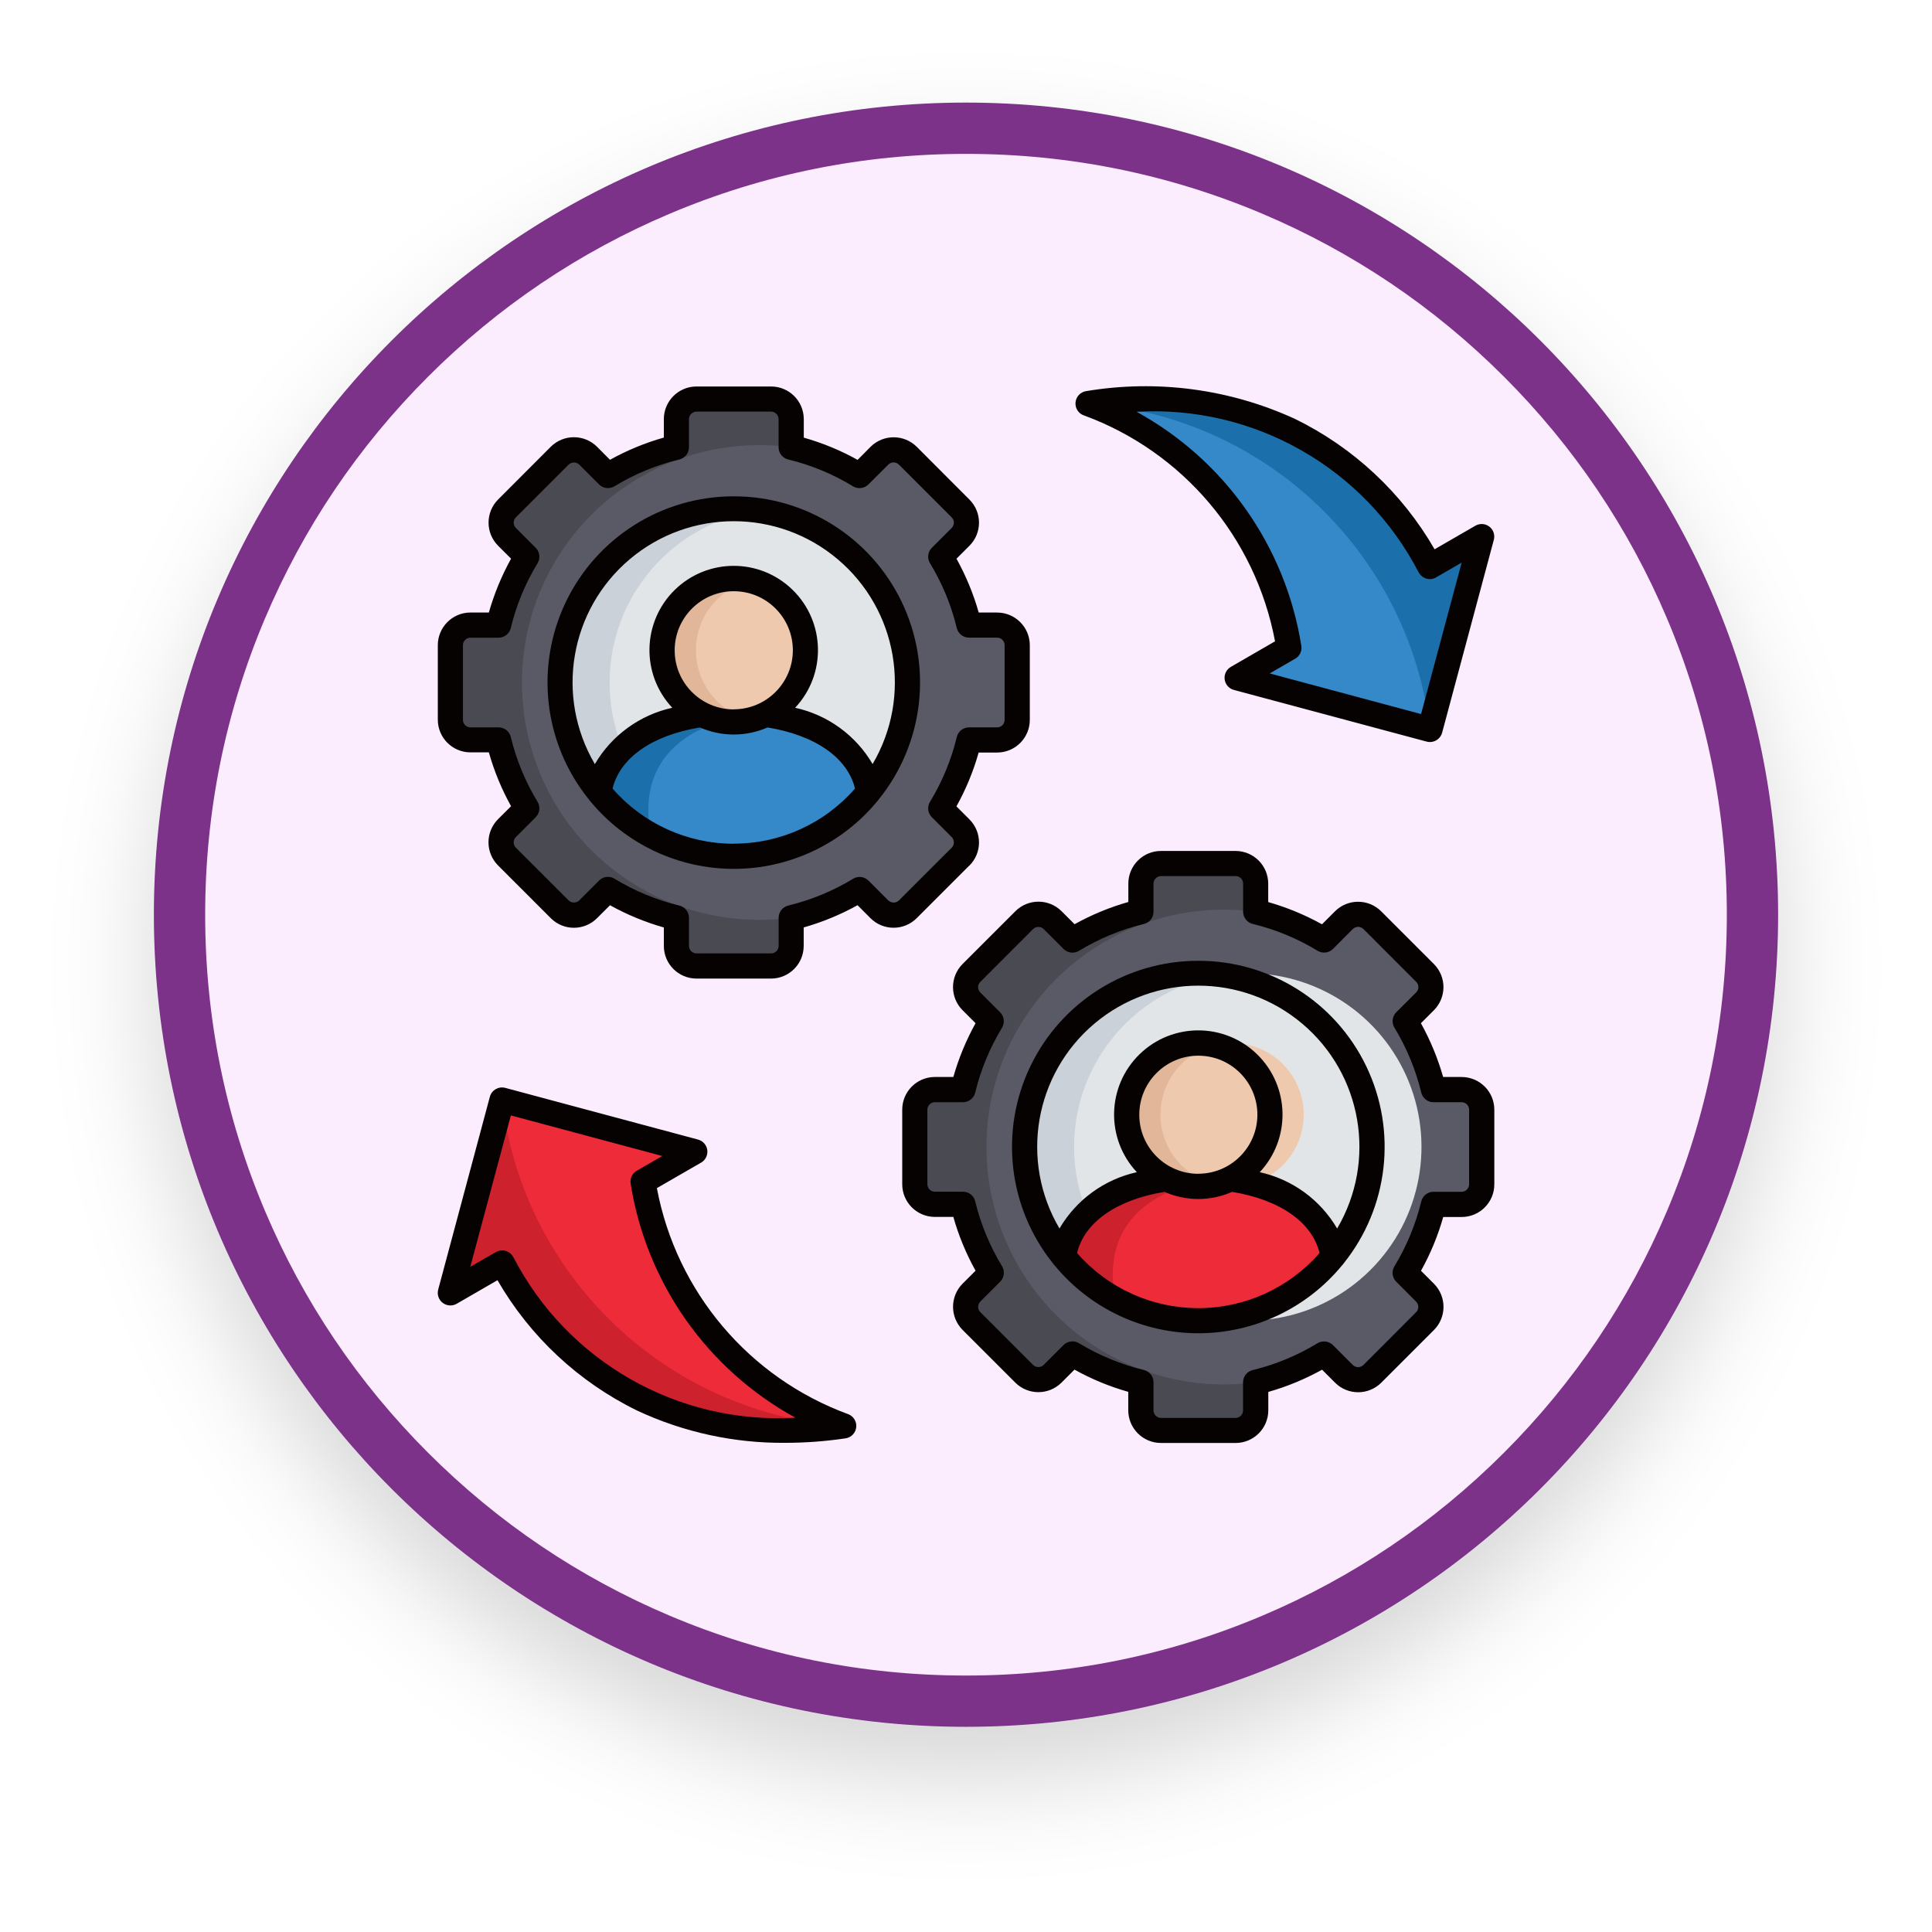
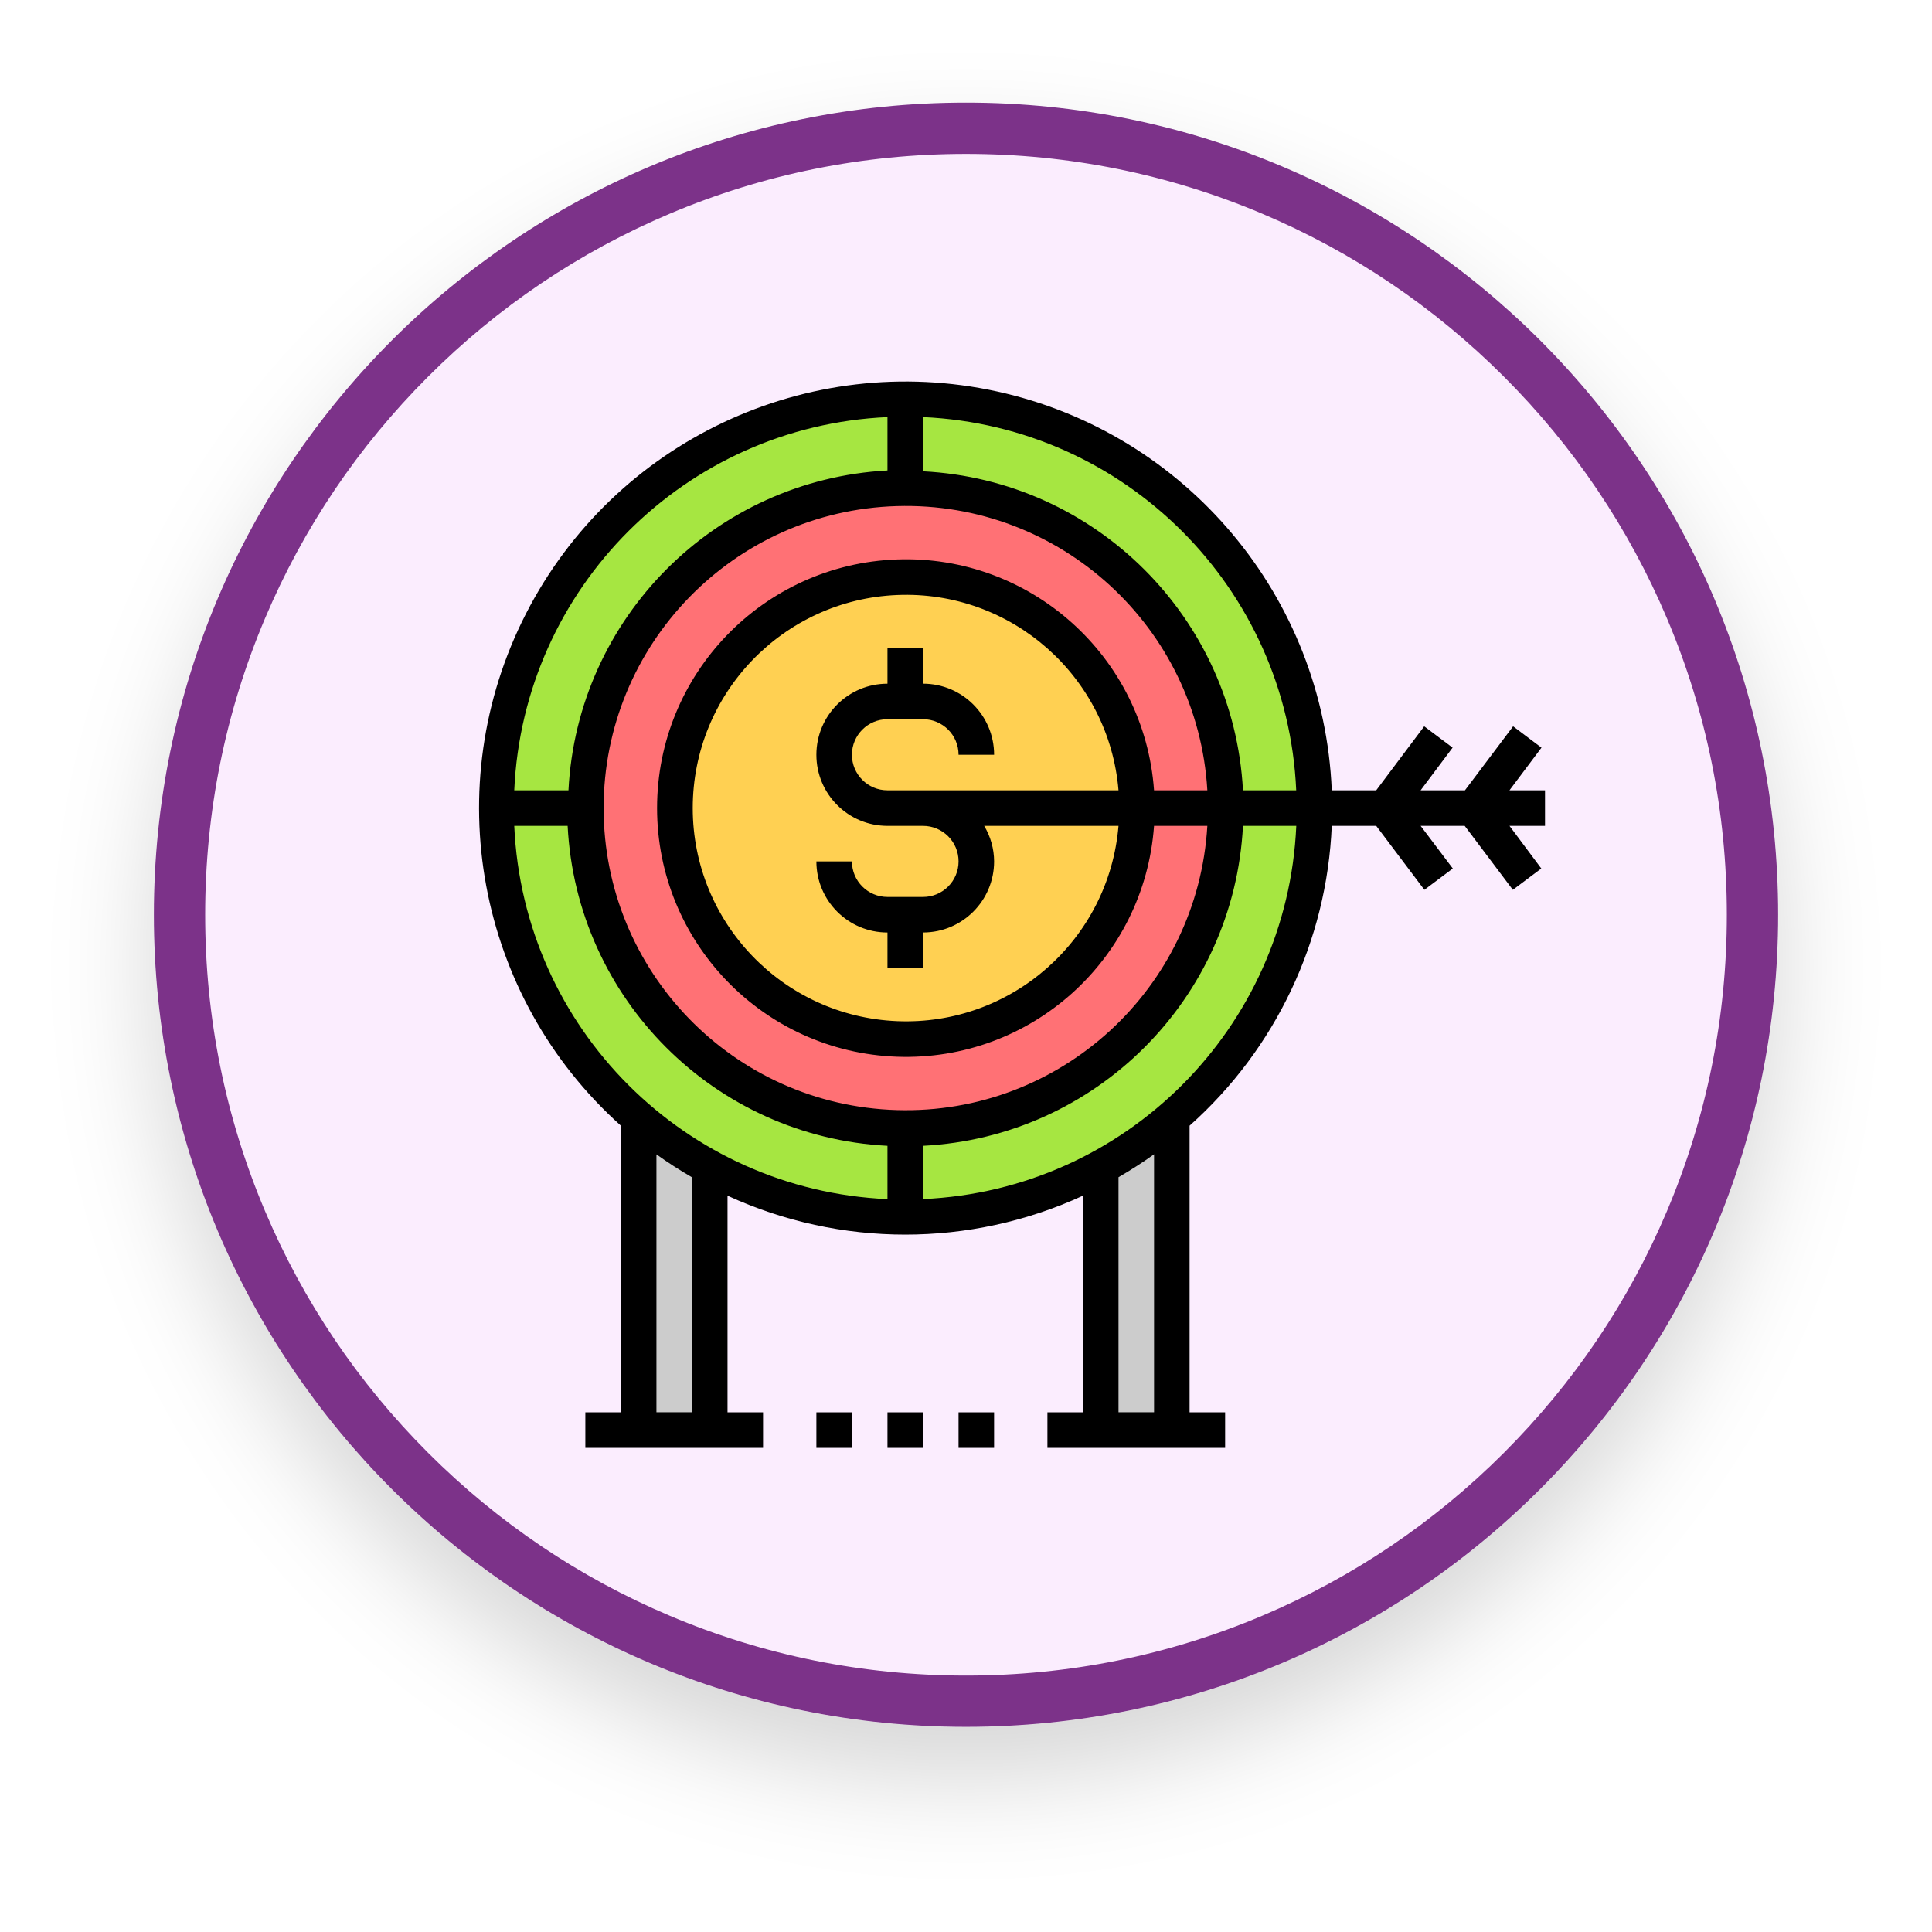
<svg xmlns="http://www.w3.org/2000/svg" width="113" height="113" viewBox="0 0 113 113">
  <defs>
    <filter id="Path_982547" x="0" y="0" width="113" height="113" filterUnits="userSpaceOnUse">
      <feOffset dy="3" input="SourceAlpha" />
      <feGaussianBlur stdDeviation="3" result="blur" />
      <feFlood flood-opacity="0.161" />
      <feComposite operator="in" in2="blur" />
      <feComposite in="SourceGraphic" />
    </filter>
  </defs>
-   <g id="Group_1179263" data-name="Group 1179263" transform="translate(-1740.49 -2361.935)">
-     <g id="Group_1179031" data-name="Group 1179031">
-       <g id="Group_1178721" data-name="Group 1178721" transform="translate(947 872.5)">
-         <g id="Group_1176922" data-name="Group 1176922" transform="translate(802.49 1495.435)">
-           <g id="Group_1172322" data-name="Group 1172322" transform="translate(0 0)">
-             <g id="Group_1164700" data-name="Group 1164700">
-               <g id="Group_1160931" data-name="Group 1160931">
-                 <g id="Group_1160749" data-name="Group 1160749">
-                   <g id="Group_1158891" data-name="Group 1158891">
-                     <g id="Group_1157406" data-name="Group 1157406">
-                       <g id="Group_1155793" data-name="Group 1155793">
-                         <g id="Group_1154704" data-name="Group 1154704">
-                           <g id="Group_1150790" data-name="Group 1150790">
-                             <g id="Group_1154214" data-name="Group 1154214">
-                               <g id="Group_1152583" data-name="Group 1152583">
-                                 <g id="Group_1146973" data-name="Group 1146973">
-                                   <g id="Group_1146954" data-name="Group 1146954">
-                                     <g transform="matrix(1, 0, 0, 1, -9, -6)" filter="url(#Path_982547)">
-                                       <g id="Path_982547-2" data-name="Path 982547" transform="translate(9 6)" fill="#fbedfe">
-                                         <path d="M 47.5 93.5 C 41.289 93.5 35.265 92.284 29.595 89.886 C 24.118 87.569 19.198 84.252 14.973 80.027 C 10.748 75.802 7.431 70.882 5.114 65.405 C 2.716 59.735 1.5 53.711 1.5 47.5 C 1.5 41.289 2.716 35.265 5.114 29.595 C 7.431 24.118 10.748 19.198 14.973 14.973 C 19.198 10.748 24.118 7.431 29.595 5.114 C 35.265 2.716 41.289 1.5 47.5 1.5 C 53.711 1.5 59.735 2.716 65.405 5.114 C 70.882 7.431 75.802 10.748 80.027 14.973 C 84.252 19.198 87.569 24.118 89.886 29.595 C 92.284 35.265 93.5 41.289 93.5 47.5 C 93.5 53.711 92.284 59.735 89.886 65.405 C 87.569 70.882 84.252 75.802 80.027 80.027 C 75.802 84.252 70.882 87.569 65.405 89.886 C 59.735 92.284 53.711 93.5 47.5 93.5 Z" stroke="none" />
-                                         <path d="M 47.5 3 C 41.491 3 35.664 4.176 30.18 6.496 C 24.881 8.737 20.122 11.946 16.034 16.034 C 11.946 20.121 8.737 24.881 6.496 30.179 C 4.176 35.664 3 41.491 3 47.5 C 3 53.509 4.176 59.336 6.496 64.82 C 8.737 70.119 11.946 74.878 16.034 78.966 C 20.122 83.054 24.881 86.263 30.18 88.504 C 35.664 90.824 41.491 92 47.5 92 C 53.509 92 59.336 90.824 64.821 88.504 C 70.119 86.263 74.878 83.054 78.966 78.966 C 83.054 74.878 86.263 70.119 88.504 64.82 C 90.824 59.336 92 53.509 92 47.5 C 92 41.491 90.824 35.664 88.504 30.179 C 86.263 24.881 83.054 20.121 78.966 16.034 C 74.878 11.946 70.119 8.737 64.821 6.496 C 59.336 4.176 53.509 3 47.5 3 M 47.5 0 C 73.734 0 95 21.266 95 47.5 C 95 73.733 73.734 95 47.5 95 C 21.266 95 7.62939453125e-06 73.733 7.62939453125e-06 47.5 C 7.62939453125e-06 21.266 21.266 0 47.5 0 Z" stroke="none" fill="#7b3289" />
+   <g id="Group_1206704" data-name="Group 1206704" transform="translate(-1107.49 -1054.972)">
+     <g id="Group_1206226" data-name="Group 1206226">
+       <g id="Group_1202720" data-name="Group 1202720" transform="translate(314 -1645.051)">
+         <g id="Group_1202072" data-name="Group 1202072" transform="translate(0 324.215)">
+           <g id="Group_1178713" data-name="Group 1178713" transform="translate(0 886.374)">
+             <g id="Group_1176922" data-name="Group 1176922" transform="translate(802.49 1495.435)">
+               <g id="Group_1172322" data-name="Group 1172322" transform="translate(0 0)">
+                 <g id="Group_1164700" data-name="Group 1164700">
+                   <g id="Group_1160931" data-name="Group 1160931">
+                     <g id="Group_1160749" data-name="Group 1160749">
+                       <g id="Group_1158891" data-name="Group 1158891">
+                         <g id="Group_1157406" data-name="Group 1157406">
+                           <g id="Group_1155793" data-name="Group 1155793">
+                             <g id="Group_1154704" data-name="Group 1154704">
+                               <g id="Group_1150790" data-name="Group 1150790">
+                                 <g id="Group_1154214" data-name="Group 1154214">
+                                   <g id="Group_1152583" data-name="Group 1152583">
+                                     <g id="Group_1146973" data-name="Group 1146973">
+                                       <g id="Group_1146954" data-name="Group 1146954">
+                                         <g transform="matrix(1, 0, 0, 1, -9, -6)" filter="url(#Path_982547)">
+                                           <g id="Path_982547-2" data-name="Path 982547" transform="translate(9 6)" fill="#fbedfe">
+                                             <path d="M 47.5 93.5 C 41.289 93.5 35.265 92.284 29.595 89.886 C 24.118 87.569 19.198 84.252 14.973 80.027 C 10.748 75.802 7.431 70.882 5.114 65.405 C 2.716 59.735 1.5 53.711 1.5 47.5 C 1.5 41.289 2.716 35.265 5.114 29.595 C 7.431 24.118 10.748 19.198 14.973 14.973 C 19.198 10.748 24.118 7.431 29.595 5.114 C 35.265 2.716 41.289 1.5 47.5 1.5 C 53.711 1.5 59.735 2.716 65.405 5.114 C 70.882 7.431 75.802 10.748 80.027 14.973 C 84.252 19.198 87.569 24.118 89.886 29.595 C 92.284 35.265 93.5 41.289 93.5 47.5 C 93.5 53.711 92.284 59.735 89.886 65.405 C 87.569 70.882 84.252 75.802 80.027 80.027 C 75.802 84.252 70.882 87.569 65.405 89.886 C 59.735 92.284 53.711 93.5 47.5 93.5 Z" stroke="none" />
+                                             <path d="M 47.5 3 C 41.491 3 35.664 4.176 30.18 6.496 C 24.881 8.737 20.122 11.946 16.034 16.034 C 11.946 20.121 8.737 24.881 6.496 30.179 C 4.176 35.664 3 41.491 3 47.5 C 3 53.509 4.176 59.336 6.496 64.82 C 8.737 70.119 11.946 74.878 16.034 78.966 C 20.122 83.054 24.881 86.263 30.18 88.504 C 35.664 90.824 41.491 92 47.5 92 C 53.509 92 59.336 90.824 64.821 88.504 C 70.119 86.263 74.878 83.054 78.966 78.966 C 83.054 74.878 86.263 70.119 88.504 64.82 C 90.824 59.336 92 53.509 92 47.5 C 92 41.491 90.824 35.664 88.504 30.179 C 86.263 24.881 83.054 20.121 78.966 16.034 C 74.878 11.946 70.119 8.737 64.821 6.496 C 59.336 4.176 53.509 3 47.5 3 M 47.5 0 C 73.734 0 95 21.266 95 47.5 C 95 73.733 73.734 95 47.5 95 C 21.266 95 7.62939453125e-06 73.733 7.62939453125e-06 47.5 C 7.62939453125e-06 21.266 21.266 0 47.5 0 Z" stroke="none" fill="#7b3289" />
+                                           </g>
+                                         </g>
                                      </g>
                                    </g>
                                  </g>
                                </g>
                              </g>
                            </g>
                          </g>
                        </g>
                      </g>
                    </g>
                  </g>
                </g>
              </g>
            </g>
          </g>
        </g>
      </g>
-       <g id="change_14535883" transform="translate(1762.097 2380.54)">
-         <g id="Group_1179030" data-name="Group 1179030" transform="translate(4.733 4.736)">
-           <path id="Path_1041029" data-name="Path 1041029" d="M10.008,355.691l3.024-11.278,11.278,3.02-3.031,1.752a18.262,18.262,0,0,0,11.747,14.291c-8.685,1.289-16.036-2.266-19.987-9.533l-3.031,1.748Z" transform="translate(-10.008 -303.413)" fill="#ee2b39" fill-rule="evenodd" />
-           <path id="Path_1041030" data-name="Path 1041030" d="M10.008,355.691l3.024-11.278a21.705,21.705,0,0,0,19.994,19.063c-8.685,1.289-16.036-2.266-19.987-9.533l-3.031,1.748Z" transform="translate(-10.008 -303.413)" fill="#cd212d" fill-rule="evenodd" />
-           <path id="Path_1041031" data-name="Path 1041031" d="M337.273,18.055l-3.024,11.281-11.281-3.024L326,24.564a18.257,18.257,0,0,0-11.747-14.291c8.688-1.289,16.036,2.266,19.987,9.533l3.034-1.752Z" transform="translate(-276.95 -10.013)" fill="#3589c9" fill-rule="evenodd" />
-           <path id="Path_1041032" data-name="Path 1041032" d="M38.308,38.307,36.765,39.85a1.181,1.181,0,0,1-1.661,0L33.943,38.69a14.1,14.1,0,0,1-4,1.654v1.644a1.178,1.178,0,0,1-1.175,1.175H24.4a1.178,1.178,0,0,1-1.175-1.175V40.344a14.106,14.106,0,0,1-4-1.654L18.068,39.85a1.181,1.181,0,0,1-1.661,0L13.32,36.764a1.181,1.181,0,0,1,0-1.661l1.161-1.161a14.1,14.1,0,0,1-1.654-4H11.183a1.178,1.178,0,0,1-1.175-1.175V24.4a1.178,1.178,0,0,1,1.175-1.175h1.644a14.106,14.106,0,0,1,1.654-4L13.32,18.067a1.181,1.181,0,0,1,0-1.661l1.543-1.543,1.543-1.543a1.181,1.181,0,0,1,1.661,0l1.161,1.161a14.1,14.1,0,0,1,4-1.654V11.182A1.178,1.178,0,0,1,24.4,10.007h4.365a1.178,1.178,0,0,1,1.175,1.175v1.644a14.1,14.1,0,0,1,4,1.654L35.1,13.319a1.181,1.181,0,0,1,1.661,0l3.086,3.086a1.181,1.181,0,0,1,0,1.661l-1.161,1.161a14.106,14.106,0,0,1,1.654,4h1.644A1.178,1.178,0,0,1,43.163,24.4v4.365a1.178,1.178,0,0,1-1.175,1.175H40.345a14.017,14.017,0,0,1-1.658,4L39.851,35.1a1.181,1.181,0,0,1,0,1.661Z" transform="translate(-10.008 -10.007)" fill="#595a66" fill-rule="evenodd" />
-           <path id="Path_1041033" data-name="Path 1041033" d="M29.944,40.345v1.644a1.178,1.178,0,0,1-1.175,1.175H24.4a1.178,1.178,0,0,1-1.175-1.175V40.345a14.106,14.106,0,0,1-4-1.654l-1.161,1.161a1.181,1.181,0,0,1-1.661,0l-3.086-3.086a1.181,1.181,0,0,1,0-1.661l1.161-1.161a14.1,14.1,0,0,1-1.654-4H11.184a1.178,1.178,0,0,1-1.175-1.175V24.4a1.178,1.178,0,0,1,1.175-1.175h1.644a14.106,14.106,0,0,1,1.654-4l-1.161-1.161a1.181,1.181,0,0,1,0-1.661l1.543-1.543,1.543-1.543a1.181,1.181,0,0,1,1.661,0l1.161,1.161a14.1,14.1,0,0,1,4-1.654V11.183A1.178,1.178,0,0,1,24.4,10.008h4.365a1.178,1.178,0,0,1,1.175,1.175v1.644a13.884,13.884,0,1,0,0,27.518Z" transform="translate(-10.009 -10.008)" fill="#494a52" fill-rule="evenodd" />
-           <path id="Path_1041034" data-name="Path 1041034" d="M72.524,82.683A10.159,10.159,0,1,0,62.365,72.525,10.178,10.178,0,0,0,72.524,82.683Z" transform="translate(-55.946 -55.947)" fill="#cad1d8" fill-rule="evenodd" />
-           <path id="Path_1041035" data-name="Path 1041035" d="M94.691,63.216a10.158,10.158,0,0,1,0,20.109,10.158,10.158,0,0,1,0-20.109Z" transform="translate(-76.664 -56.692)" fill="#e2e5e7" fill-rule="evenodd" />
-           <path id="Path_1041036" data-name="Path 1041036" d="M80.932,163.992c.907-6.242,14.857-6.242,15.764,0a10.159,10.159,0,0,1-15.764,0Z" transform="translate(-72.236 -141.005)" fill="#1b6fab" fill-rule="evenodd" />
-           <path id="Path_1041037" data-name="Path 1041037" d="M110.919,159.99c3.173.358,6.019,1.891,6.412,4.6a10.162,10.162,0,0,1-12.73,2.52C103.732,162.656,106.728,160.466,110.919,159.99Z" transform="translate(-92.871 -141.601)" fill="#3589c9" fill-rule="evenodd" />
-           <path id="Path_1041038" data-name="Path 1041038" d="M115.227,95.616a4.191,4.191,0,1,1-4.191,4.191A4.192,4.192,0,0,1,115.227,95.616Z" transform="translate(-98.65 -85.12)" fill="#e2b698" fill-rule="evenodd" />
-           <path id="Path_1041039" data-name="Path 1041039" d="M130.367,96.58a4.193,4.193,0,0,1,0,8.15,4.194,4.194,0,0,1,0-8.15Z" transform="translate(-112.802 -85.966)" fill="#efc9ae" fill-rule="evenodd" />
-           <path id="Path_1041040" data-name="Path 1041040" d="M259.865,259.866l-1.54,1.543a1.175,1.175,0,0,1-1.661,0l-1.164-1.161a14.13,14.13,0,0,1-4,1.658v1.644a1.178,1.178,0,0,1-1.175,1.175h-4.362a1.178,1.178,0,0,1-1.175-1.175v-1.644a14.092,14.092,0,0,1-4-1.658l-1.161,1.161a1.175,1.175,0,0,1-1.661,0l-3.083-3.083a1.175,1.175,0,0,1,0-1.661l1.161-1.164a14.13,14.13,0,0,1-1.658-4H232.74a1.178,1.178,0,0,1-1.175-1.175v-4.362a1.178,1.178,0,0,1,1.175-1.175h1.644a14.092,14.092,0,0,1,1.658-4l-1.161-1.161a1.175,1.175,0,0,1,0-1.661l1.54-1.54,1.543-1.543a1.175,1.175,0,0,1,1.661,0l1.161,1.161a14.09,14.09,0,0,1,4-1.658v-1.644a1.178,1.178,0,0,1,1.175-1.175h4.362a1.178,1.178,0,0,1,1.175,1.175v1.647a14.023,14.023,0,0,1,4,1.654l1.164-1.161a1.175,1.175,0,0,1,1.661,0l3.083,3.083a1.175,1.175,0,0,1,0,1.661l-1.161,1.161a14.09,14.09,0,0,1,1.658,4h1.644a1.18,1.18,0,0,1,1.175,1.175v4.362a1.178,1.178,0,0,1-1.175,1.175H261.9a14.022,14.022,0,0,1-1.654,4l1.161,1.164a1.175,1.175,0,0,1,0,1.661l-1.543,1.54Z" transform="translate(-204.401 -204.402)" fill="#595a66" fill-rule="evenodd" />
-           <path id="Path_1041041" data-name="Path 1041041" d="M251.5,261.906v1.644a1.178,1.178,0,0,1-1.175,1.175h-4.362a1.178,1.178,0,0,1-1.175-1.175v-1.644a14.092,14.092,0,0,1-4-1.658l-1.161,1.161a1.175,1.175,0,0,1-1.661,0l-3.083-3.083a1.175,1.175,0,0,1,0-1.661l1.161-1.164a14.131,14.131,0,0,1-1.658-4h-1.644a1.178,1.178,0,0,1-1.175-1.175v-4.362a1.178,1.178,0,0,1,1.175-1.175h1.644a14.093,14.093,0,0,1,1.658-4l-1.161-1.161a1.175,1.175,0,0,1,0-1.661l1.54-1.54,1.543-1.543a1.175,1.175,0,0,1,1.661,0l1.161,1.161a14.089,14.089,0,0,1,4-1.658v-1.644a1.178,1.178,0,0,1,1.175-1.175h4.362a1.178,1.178,0,0,1,1.175,1.175v1.647a13.884,13.884,0,1,0,0,27.518Z" transform="translate(-204.402 -204.402)" fill="#494a52" fill-rule="evenodd" />
-           <path id="Path_1041042" data-name="Path 1041042" d="M294.08,304.242a10.16,10.16,0,1,0-10.159-10.159A10.181,10.181,0,0,0,294.08,304.242Z" transform="translate(-250.338 -250.338)" fill="#cad1d8" fill-rule="evenodd" />
-           <path id="Path_1041043" data-name="Path 1041043" d="M316.271,284.771a10.16,10.16,0,1,1-8.709,10.058A10.163,10.163,0,0,1,316.271,284.771Z" transform="translate(-271.081 -251.084)" fill="#e2e5e7" fill-rule="evenodd" />
-           <path id="Path_1041044" data-name="Path 1041044" d="M302.516,385.557c.9-6.245,14.857-6.245,15.761,0a10.155,10.155,0,0,1-15.761,0Z" transform="translate(-266.653 -335.404)" fill="#cd212d" fill-rule="evenodd" />
-           <path id="Path_1041045" data-name="Path 1041045" d="M332.5,381.546c3.17.361,6.016,1.894,6.409,4.6a10.157,10.157,0,0,1-12.727,2.52C325.317,384.215,328.313,382.022,332.5,381.546Z" transform="translate(-287.289 -335.994)" fill="#ee2b39" fill-rule="evenodd" />
-           <path id="Path_1041046" data-name="Path 1041046" d="M336.783,317.2a4.191,4.191,0,1,1-4.191,4.191A4.189,4.189,0,0,1,336.783,317.2Z" transform="translate(-293.042 -279.537)" fill="#e2b698" fill-rule="evenodd" />
-           <path id="Path_1041047" data-name="Path 1041047" d="M351.926,318.164a4.191,4.191,0,1,1-3.2,4.073A4.19,4.19,0,0,1,351.926,318.164Z" transform="translate(-307.194 -280.383)" fill="#efc9ae" fill-rule="evenodd" />
-           <path id="Path_1041048" data-name="Path 1041048" d="M337.274,18.056,334.25,29.337a21.712,21.712,0,0,0-20-19.063c8.688-1.289,16.036,2.266,19.987,9.533l3.034-1.752Z" transform="translate(-276.951 -10.014)" fill="#1b6fab" fill-rule="evenodd" />
-         </g>
-         <path id="Path_1041049" data-name="Path 1041049" d="M56.6,53.249a6.986,6.986,0,0,0-4.525-3.295,4.926,4.926,0,1,0-7.19,0,6.986,6.986,0,0,0-4.525,3.295,9.423,9.423,0,1,1,16.24,0Zm-8.119-3.2a3.454,3.454,0,1,1,3.455-3.454A3.46,3.46,0,0,1,48.478,50.045Zm0,7.858a9.414,9.414,0,0,1-7.093-3.225c.438-1.8,2.315-3.117,5.116-3.576a4.888,4.888,0,0,0,3.952,0c2.8.459,4.678,1.776,5.116,3.576a9.412,9.412,0,0,1-7.09,3.225Zm0-20.317a10.885,10.885,0,0,0-8.5,17.7.552.552,0,0,0,.1.122,10.883,10.883,0,0,0,16.8,0,.555.555,0,0,0,.1-.122,10.885,10.885,0,0,0-8.5-17.7ZM64.319,50.66a.441.441,0,0,1-.438.441H62.237a.733.733,0,0,0-.716.56,13.4,13.4,0,0,1-1.571,3.8.731.731,0,0,0,.108.9l1.161,1.164a.436.436,0,0,1,0,.619l-1.54,1.543-1.543,1.543a.443.443,0,0,1-.622,0l-1.161-1.164a.745.745,0,0,0-.9-.108,13.338,13.338,0,0,1-3.792,1.571.736.736,0,0,0-.563.716v1.644a.437.437,0,0,1-.129.309.43.43,0,0,1-.309.129H46.3a.441.441,0,0,1-.441-.438V62.24a.733.733,0,0,0-.56-.716,13.5,13.5,0,0,1-3.8-1.567.731.731,0,0,0-.9.108l-1.161,1.161a.443.443,0,0,1-.622,0l-3.083-3.086a.425.425,0,0,1-.129-.309.438.438,0,0,1,.129-.313l1.161-1.161a.736.736,0,0,0,.108-.9,13.4,13.4,0,0,1-1.571-3.8.733.733,0,0,0-.716-.56H33.072a.441.441,0,0,1-.438-.441V46.3a.438.438,0,0,1,.438-.438h1.644a.736.736,0,0,0,.716-.563A13.338,13.338,0,0,1,37,41.506a.745.745,0,0,0-.108-.9l-1.161-1.161a.436.436,0,0,1,0-.622l3.083-3.086a.443.443,0,0,1,.622,0L40.6,36.9a.736.736,0,0,0,.9.108,13.406,13.406,0,0,1,3.8-1.571.733.733,0,0,0,.56-.716V33.074a.44.44,0,0,1,.132-.309.445.445,0,0,1,.309-.129h4.362a.438.438,0,0,1,.438.438v1.644a.736.736,0,0,0,.563.716,13.338,13.338,0,0,1,3.792,1.571.736.736,0,0,0,.9-.108l1.161-1.164a.443.443,0,0,1,.622,0l3.083,3.086a.436.436,0,0,1,0,.622L60.058,40.6a.741.741,0,0,0-.108.9A13.338,13.338,0,0,1,61.521,45.3a.736.736,0,0,0,.716.563h1.644a.438.438,0,0,1,.438.438Zm-.438-6.273H62.8a14.9,14.9,0,0,0-1.3-3.145l.761-.761a1.913,1.913,0,0,0,0-2.7l-3.086-3.086a1.913,1.913,0,0,0-2.7,0l-.761.761a14.825,14.825,0,0,0-3.145-1.3V33.074a1.912,1.912,0,0,0-1.912-1.908H46.3a1.91,1.91,0,0,0-1.912,1.908v1.077a14.828,14.828,0,0,0-3.145,1.3l-.761-.761a1.913,1.913,0,0,0-2.7,0L34.691,37.78a1.913,1.913,0,0,0,0,2.7l.761.761a14.9,14.9,0,0,0-1.3,3.145H33.071A1.912,1.912,0,0,0,31.163,46.3V50.66a1.912,1.912,0,0,0,1.908,1.911h1.081a14.632,14.632,0,0,0,1.3,3.145l-.761.761a1.917,1.917,0,0,0,0,2.7l3.086,3.086a1.913,1.913,0,0,0,2.7,0l.761-.761a14.648,14.648,0,0,0,3.145,1.3v1.077A1.912,1.912,0,0,0,46.3,65.792h4.362a1.91,1.91,0,0,0,1.912-1.908V62.807a14.825,14.825,0,0,0,3.145-1.3l.761.761a1.913,1.913,0,0,0,2.7,0l3.086-3.086a1.918,1.918,0,0,0,0-2.7l-.761-.761a14.638,14.638,0,0,0,1.3-3.145h1.081a1.912,1.912,0,0,0,1.908-1.911V46.3a1.912,1.912,0,0,0-1.908-1.912Zm-34.448-18.3A6.979,6.979,0,0,0,24.9,22.791a4.928,4.928,0,1,0-7.187,0,6.991,6.991,0,0,0-4.528,3.295,9.425,9.425,0,1,1,16.244,0Zm-8.122-3.2a3.456,3.456,0,1,1,3.455-3.455A3.459,3.459,0,0,1,21.311,22.881Zm0,7.858a9.4,9.4,0,0,1-7.09-3.229c.438-1.8,2.315-3.114,5.112-3.573a4.927,4.927,0,0,0,3.952,0c2.8.459,4.678,1.776,5.116,3.573A9.4,9.4,0,0,1,21.311,30.739Zm0-20.321a10.888,10.888,0,0,0-8.5,17.7.7.7,0,0,0,.1.125,10.88,10.88,0,0,0,16.8,0,.878.878,0,0,0,.1-.125,10.888,10.888,0,0,0-8.5-17.7Zm9.039,23.64L29.19,32.9a.736.736,0,0,0-.9-.108,13.329,13.329,0,0,1-3.792,1.567.742.742,0,0,0-.563.716v1.644a.438.438,0,0,1-.438.438H19.128a.438.438,0,0,1-.438-.438V35.073a.735.735,0,0,0-.563-.712,13.338,13.338,0,0,1-3.792-1.571.725.725,0,0,0-.382-.108.734.734,0,0,0-.521.215l-1.161,1.161a.445.445,0,0,1-.619,0L8.566,30.975a.439.439,0,0,1-.129-.313.43.43,0,0,1,.129-.309l1.161-1.161a.736.736,0,0,0,.108-.9A13.329,13.329,0,0,1,8.268,24.5a.736.736,0,0,0-.716-.563H5.908A.438.438,0,0,1,5.47,23.5V19.134a.439.439,0,0,1,.438-.441H7.552a.739.739,0,0,0,.716-.563,13.231,13.231,0,0,1,1.567-3.792.736.736,0,0,0-.108-.9L8.566,12.274a.438.438,0,0,1,0-.619l3.086-3.086a.452.452,0,0,1,.619,0L13.432,9.73a.736.736,0,0,0,.9.108A13.231,13.231,0,0,1,18.127,8.27a.736.736,0,0,0,.563-.716V5.911a.431.431,0,0,1,.129-.309.44.44,0,0,1,.309-.132h4.365a.441.441,0,0,1,.438.441V7.554a.736.736,0,0,0,.563.716,13.143,13.143,0,0,1,3.792,1.571.742.742,0,0,0,.9-.111L30.35,8.569a.438.438,0,0,1,.619,0l3.086,3.086a.438.438,0,0,1,0,.619l-1.161,1.161a.736.736,0,0,0-.108.9,13.231,13.231,0,0,1,1.567,3.792.739.739,0,0,0,.716.563h1.644a.439.439,0,0,1,.438.441V23.5a.438.438,0,0,1-.438.438H35.07a.736.736,0,0,0-.716.563,13.233,13.233,0,0,1-1.567,3.792.736.736,0,0,0,.108.9l1.161,1.161a.443.443,0,0,1,0,.622l-3.086,3.083a.445.445,0,0,1-.619,0Zm4.744-2.044a1.907,1.907,0,0,0,0-2.7l-.761-.761a14.67,14.67,0,0,0,1.3-3.149h1.077A1.912,1.912,0,0,0,38.625,23.5V19.134a1.913,1.913,0,0,0-1.912-1.912H35.637a14.838,14.838,0,0,0-1.3-3.149l.758-.758a1.911,1.911,0,0,0,0-2.7L32.012,7.527a1.917,1.917,0,0,0-2.7,0l-.758.765a14.749,14.749,0,0,0-3.149-1.3V5.91A1.912,1.912,0,0,0,23.493,4H19.128A1.91,1.91,0,0,0,17.22,5.911V6.988a14.745,14.745,0,0,0-3.149,1.3l-.761-.765a1.917,1.917,0,0,0-2.7,0L7.524,10.613a1.917,1.917,0,0,0,0,2.7l.761.758a14.919,14.919,0,0,0-1.3,3.149H5.908A1.913,1.913,0,0,0,4,19.134V23.5A1.912,1.912,0,0,0,5.908,25.4H6.985a14.672,14.672,0,0,0,1.3,3.149l-.765.761a1.917,1.917,0,0,0,0,2.7L10.61,35.1a1.909,1.909,0,0,0,2.7,0l.761-.758a14.916,14.916,0,0,0,3.149,1.3v1.077a1.912,1.912,0,0,0,1.908,1.912h4.365A1.912,1.912,0,0,0,25.4,36.717V35.639a14.742,14.742,0,0,0,3.149-1.3l.758.761a1.913,1.913,0,0,0,2.7,0l3.083-3.083ZM61.375,14.88a.756.756,0,0,0,.448.358.734.734,0,0,0,.566-.073l1.494-.862-2.374,8.855-8.852-2.374,1.491-.862a.733.733,0,0,0,.358-.751A19,19,0,0,0,44.871,5.48a17.438,17.438,0,0,1,16.5,9.4ZM41.781,5.688A17.521,17.521,0,0,1,52.968,18.905L50.383,20.4a.736.736,0,0,0,.177,1.348l11.281,3.024a.9.9,0,0,0,.191.024.739.739,0,0,0,.709-.546l3.024-11.281a.735.735,0,0,0-1.077-.827L62.3,13.522A19.1,19.1,0,0,0,54.122,5.89a21,21,0,0,0-12.2-1.619.736.736,0,0,0-.146,1.418ZM8.41,54.914a.745.745,0,0,0-.448-.358.756.756,0,0,0-.2-.028.767.767,0,0,0-.368.1L5.9,55.487l2.374-8.852,8.855,2.374-1.494.862a.73.73,0,0,0-.358.751,19.013,19.013,0,0,0,9.637,13.693,17.429,17.429,0,0,1-16.5-9.4ZM28,64.106a17.533,17.533,0,0,1-11.187-13.22L19.4,49.395a.736.736,0,0,0-.177-1.348L7.944,45.023a.737.737,0,0,0-.9.521L4.021,56.825a.738.738,0,0,0,1.081.827l2.388-1.38A19.123,19.123,0,0,0,15.663,63.9a20.043,20.043,0,0,0,8.671,1.884,23.979,23.979,0,0,0,3.524-.264A.735.735,0,0,0,28,64.106Z" transform="translate(0)" fill="#070202" />
+       <g id="money_16008103" transform="translate(1133.49 1075.289)">
+         <path id="Path_1045398" data-name="Path 1045398" d="M11,42h4.158V61.75H11Z" transform="translate(0.354 1.578)" fill="#ccc" />
+         <path id="Path_1045399" data-name="Path 1045399" d="M37,42h4.158V61.75H37Z" transform="translate(1.38 1.578)" fill="#ccc" />
+         <circle id="Ellipse_12640" data-name="Ellipse 12640" cx="23.907" cy="23.907" r="23.907" transform="translate(3.039 3.04)" fill="#a6e641" />
+         <circle id="Ellipse_12641" data-name="Ellipse 12641" cx="18.71" cy="18.71" r="18.71" transform="translate(8.236 8.237)" fill="#ff7175" />
+         <circle id="Ellipse_12642" data-name="Ellipse 12642" cx="13.513" cy="13.513" r="13.513" transform="translate(13.433 13.434)" fill="#ffd052" />
+         <path id="Path_1045400" data-name="Path 1045400" d="M64.159,23.413,62.5,22.165l-2.817,3.742H57.09l1.871-2.495L57.3,22.165l-2.807,3.742h-2.6A24.947,24.947,0,1,0,10.315,45.522V62.288H8.236v2.079H18.63V62.288H16.552V49.617a24.874,24.874,0,0,0,20.789,0V62.288H35.262v2.079H45.656V62.288H43.577V45.522a24.884,24.884,0,0,0,8.316-17.536h2.6l2.817,3.742,1.663-1.247L57.09,27.986h2.578l2.817,3.742,1.663-1.247-1.861-2.495h2.079V25.907H62.287ZM49.814,25.907H46.7A19.75,19.75,0,0,0,27.986,7.249V4.079A22.868,22.868,0,0,1,49.814,25.907Zm-8.316,0a14.552,14.552,0,1,0,0,2.079h3.118a17.671,17.671,0,1,1,0-2.079Zm-13.513,0H25.907a2.079,2.079,0,0,1,0-4.158h2.079a2.079,2.079,0,0,1,2.079,2.079h2.079a4.158,4.158,0,0,0-4.158-4.158V17.592H25.907v2.079a4.158,4.158,0,0,0,0,8.316h2.079a2.079,2.079,0,0,1,0,4.158H25.907a2.079,2.079,0,0,1-2.079-2.079H21.749a4.158,4.158,0,0,0,4.158,4.158V36.3h2.079V34.223a4.158,4.158,0,0,0,4.158-4.158,4.064,4.064,0,0,0-.582-2.079H39.42a12.473,12.473,0,1,1,0-2.079ZM25.907,4.079V7.2A19.75,19.75,0,0,0,7.248,25.907H4.078A22.868,22.868,0,0,1,25.907,4.079ZM4.078,27.986H7.2A19.75,19.75,0,0,0,25.907,46.7v3.118A22.868,22.868,0,0,1,4.078,27.986Zm10.395,34.3H12.394V47.2c.665.478,1.362.925,2.079,1.341Zm27.026,0H39.42V48.536c.717-.416,1.414-.863,2.079-1.341ZM27.986,49.815V46.7A19.75,19.75,0,0,0,46.7,27.986h3.118A22.868,22.868,0,0,1,27.986,49.815Z" transform="translate(0)" />
+         <path id="Path_1045401" data-name="Path 1045401" d="M25,60h2.079v2.079H25Z" transform="translate(0.907 2.288)" />
+         <path id="Path_1045402" data-name="Path 1045402" d="M29,60h2.079v2.079H29Z" transform="translate(1.064 2.288)" />
+         <path id="Path_1045403" data-name="Path 1045403" d="M21,60h2.079v2.079H21Z" transform="translate(0.749 2.288)" />
      </g>
    </g>
  </g>
</svg>
